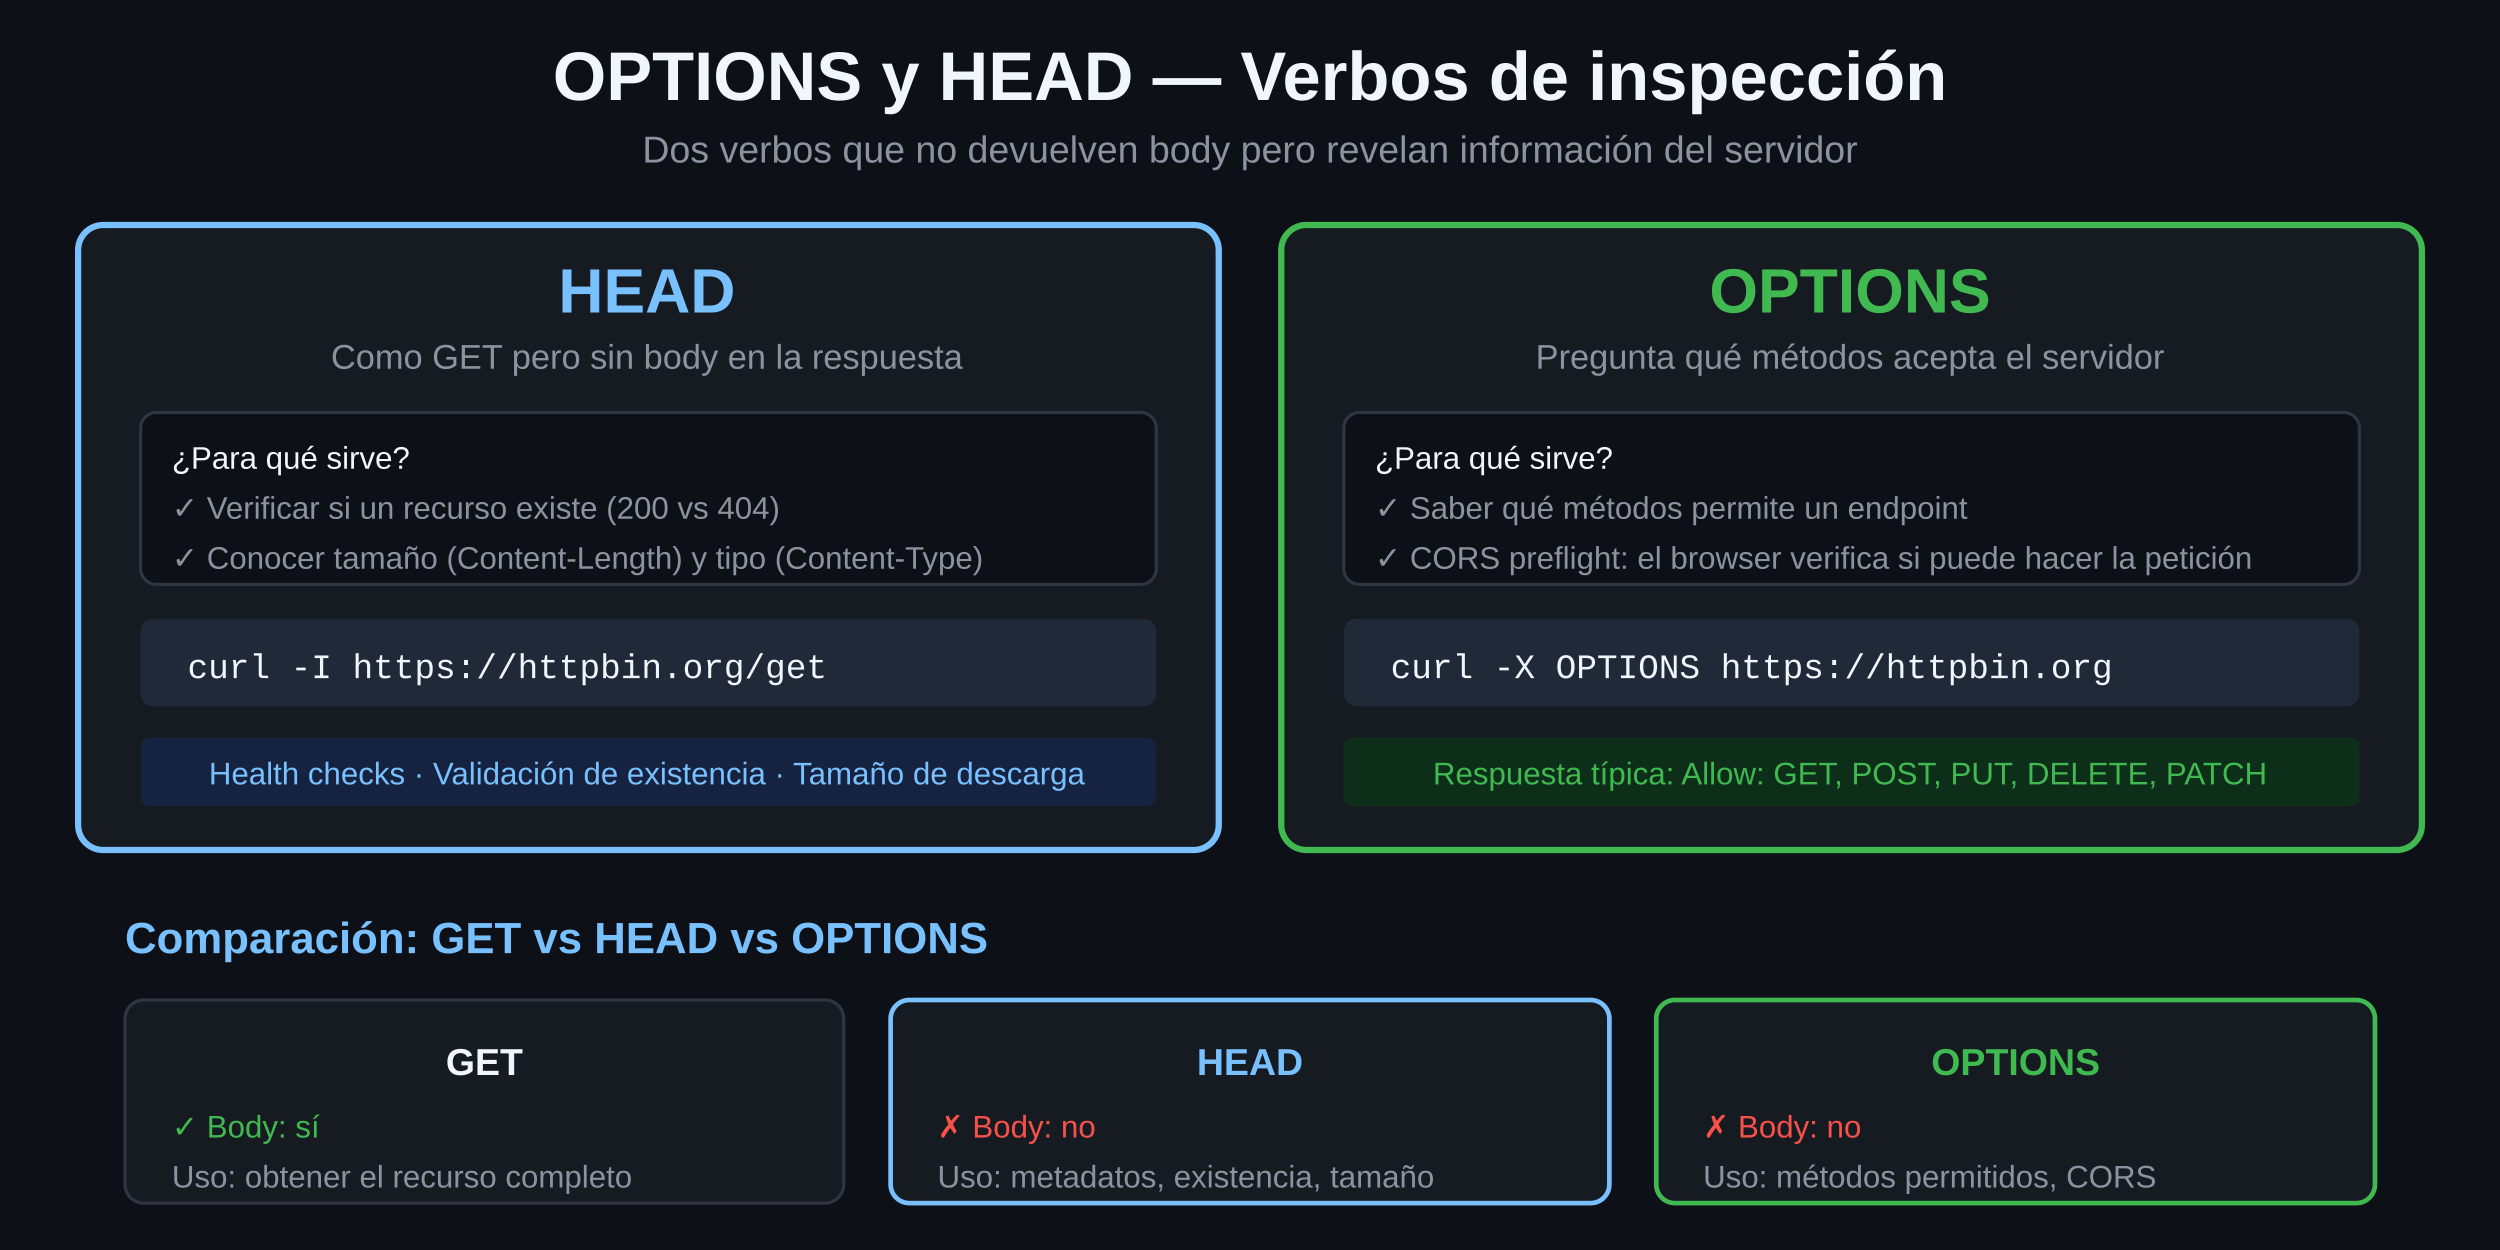
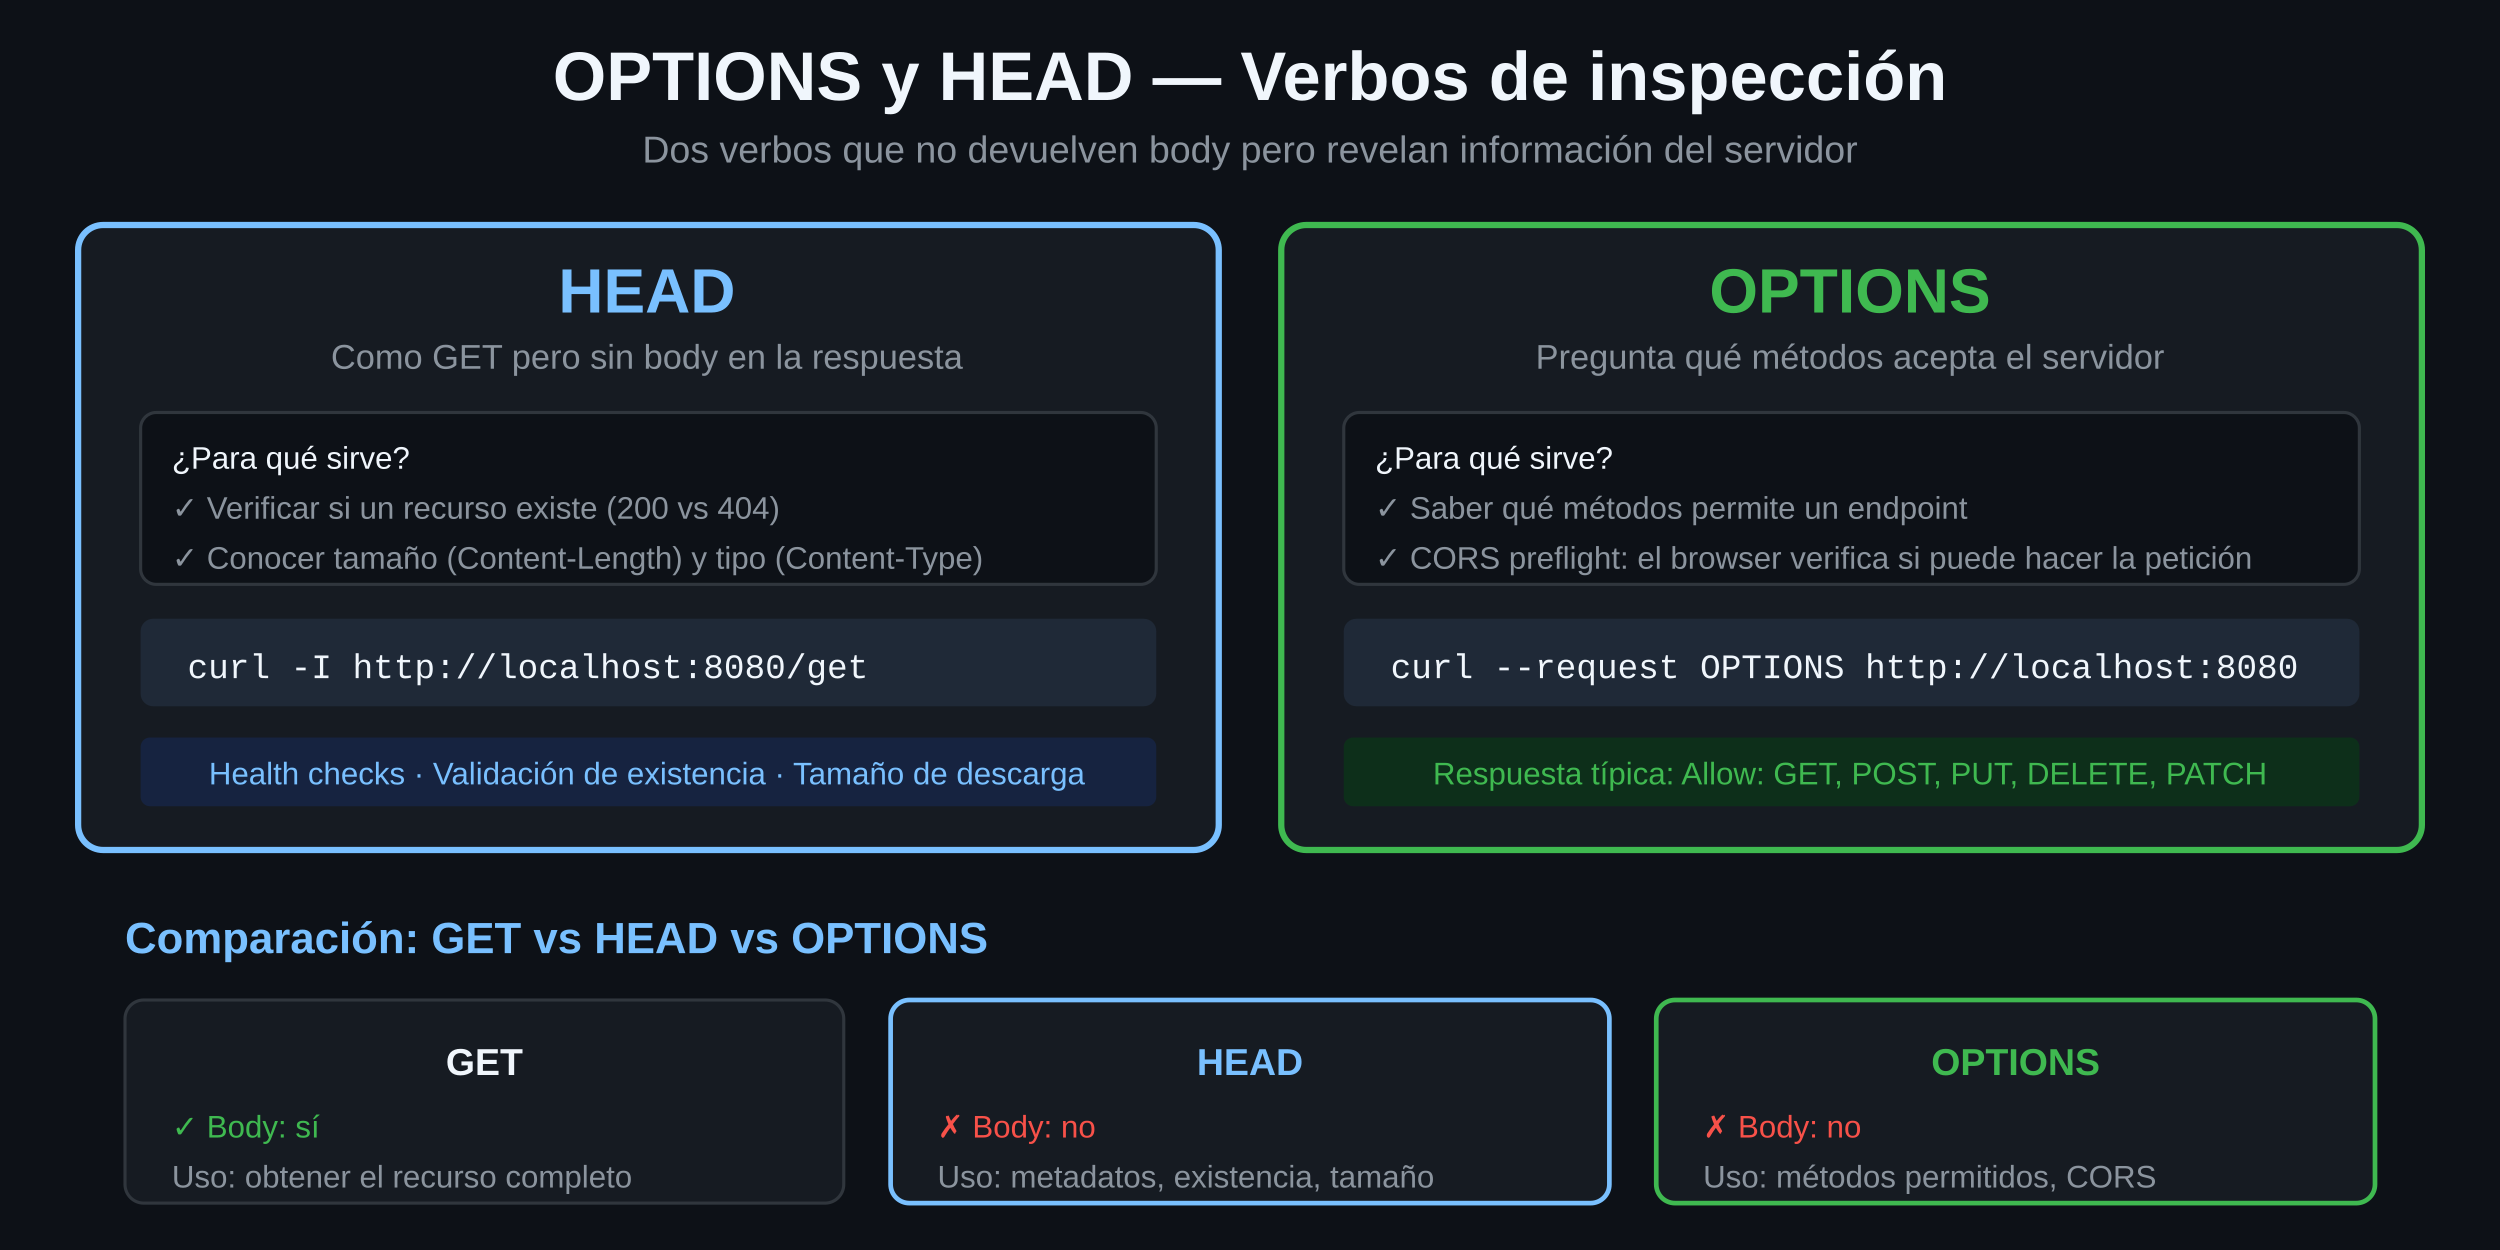
- <svg xmlns="http://www.w3.org/2000/svg" viewBox="0 0 800 400" font-family="Arial, Helvetica, sans-serif">
+ <svg xmlns="http://www.w3.org/2000/svg" role="img" viewBox="0 0 800 400" font-family="Arial, Helvetica, sans-serif">
  <rect width="800" height="400" fill="#0d1117" />
  <text x="400" y="32" text-anchor="middle" fill="#f0f6fc" font-size="22" font-weight="bold">OPTIONS y HEAD — Verbos de inspección</text>
  <text x="400" y="52" text-anchor="middle" fill="#8b949e" font-size="12">Dos verbos que no devuelven body pero revelan información del servidor</text>
  <rect x="25" y="72" width="365" height="200" rx="8" fill="#161b22" stroke="#79c0ff" stroke-width="2" />
  <text x="207" y="100" text-anchor="middle" fill="#79c0ff" font-size="20" font-weight="bold">HEAD</text>
  <text x="207" y="118" text-anchor="middle" fill="#8b949e" font-size="11">Como GET pero sin body en la respuesta</text>
  <rect x="45" y="132" width="325" height="55" rx="5" fill="#0d1117" stroke="#30363d" stroke-width="1" />
  <text x="55" y="150" fill="#f0f6fc" font-size="10">¿Para qué sirve?</text>
  <text x="55" y="166" fill="#8b949e" font-size="10">✓ Verificar si un recurso existe (200 vs 404)</text>
  <text x="55" y="182" fill="#8b949e" font-size="10">✓ Conocer tamaño (Content-Length) y tipo (Content-Type)</text>
  <rect x="45" y="198" width="325" height="28" rx="4" fill="#1f2937" />
-   <text x="60" y="217" fill="#f0f6fc" font-family="'Courier New', monospace" font-size="11">curl -I https://httpbin.org/get</text>
+   <text x="60" y="217" fill="#f0f6fc" font-family="'Courier New', monospace" font-size="11">curl -I http://localhost:8080/get</text>
  <rect x="45" y="236" width="325" height="22" rx="3" fill="#162340" />
  <text x="207" y="251" text-anchor="middle" fill="#79c0ff" font-size="10">Health checks · Validación de existencia · Tamaño de descarga</text>
  <rect x="410" y="72" width="365" height="200" rx="8" fill="#161b22" stroke="#3fb950" stroke-width="2" />
  <text x="592" y="100" text-anchor="middle" fill="#3fb950" font-size="20" font-weight="bold">OPTIONS</text>
  <text x="592" y="118" text-anchor="middle" fill="#8b949e" font-size="11">Pregunta qué métodos acepta el servidor</text>
  <rect x="430" y="132" width="325" height="55" rx="5" fill="#0d1117" stroke="#30363d" stroke-width="1" />
  <text x="440" y="150" fill="#f0f6fc" font-size="10">¿Para qué sirve?</text>
  <text x="440" y="166" fill="#8b949e" font-size="10">✓ Saber qué métodos permite un endpoint</text>
  <text x="440" y="182" fill="#8b949e" font-size="10">✓ CORS preflight: el browser verifica si puede hacer la petición</text>
  <rect x="430" y="198" width="325" height="28" rx="4" fill="#1f2937" />
-   <text x="445" y="217" fill="#f0f6fc" font-family="'Courier New', monospace" font-size="11">curl -X OPTIONS https://httpbin.org</text>
+   <text x="445" y="217" fill="#f0f6fc" font-family="'Courier New', monospace" font-size="11">curl --request OPTIONS http://localhost:8080</text>
  <rect x="430" y="236" width="325" height="22" rx="3" fill="#0d2f1a" />
  <text x="592" y="251" text-anchor="middle" fill="#3fb950" font-size="10">Respuesta típica: Allow: GET, POST, PUT, DELETE, PATCH</text>
  <text x="40" y="305" fill="#79c0ff" font-size="14" font-weight="bold">Comparación: GET vs HEAD vs OPTIONS</text>
  <rect x="40" y="320" width="230" height="65" rx="6" fill="#161b22" stroke="#30363d" stroke-width="1" />
  <text x="155" y="344" text-anchor="middle" fill="#f0f6fc" font-size="12" font-weight="bold">GET</text>
  <text x="55" y="364" fill="#3fb950" font-size="10">✓ Body: sí</text>
  <text x="55" y="380" fill="#8b949e" font-size="10">Uso: obtener el recurso completo</text>
  <rect x="285" y="320" width="230" height="65" rx="6" fill="#161b22" stroke="#79c0ff" stroke-width="1.5" />
  <text x="400" y="344" text-anchor="middle" fill="#79c0ff" font-size="12" font-weight="bold">HEAD</text>
  <text x="300" y="364" fill="#f85149" font-size="10">✗ Body: no</text>
  <text x="300" y="380" fill="#8b949e" font-size="10">Uso: metadatos, existencia, tamaño</text>
  <rect x="530" y="320" width="230" height="65" rx="6" fill="#161b22" stroke="#3fb950" stroke-width="1.5" />
  <text x="645" y="344" text-anchor="middle" fill="#3fb950" font-size="12" font-weight="bold">OPTIONS</text>
  <text x="545" y="364" fill="#f85149" font-size="10">✗ Body: no</text>
  <text x="545" y="380" fill="#8b949e" font-size="10">Uso: métodos permitidos, CORS</text>
</svg>
